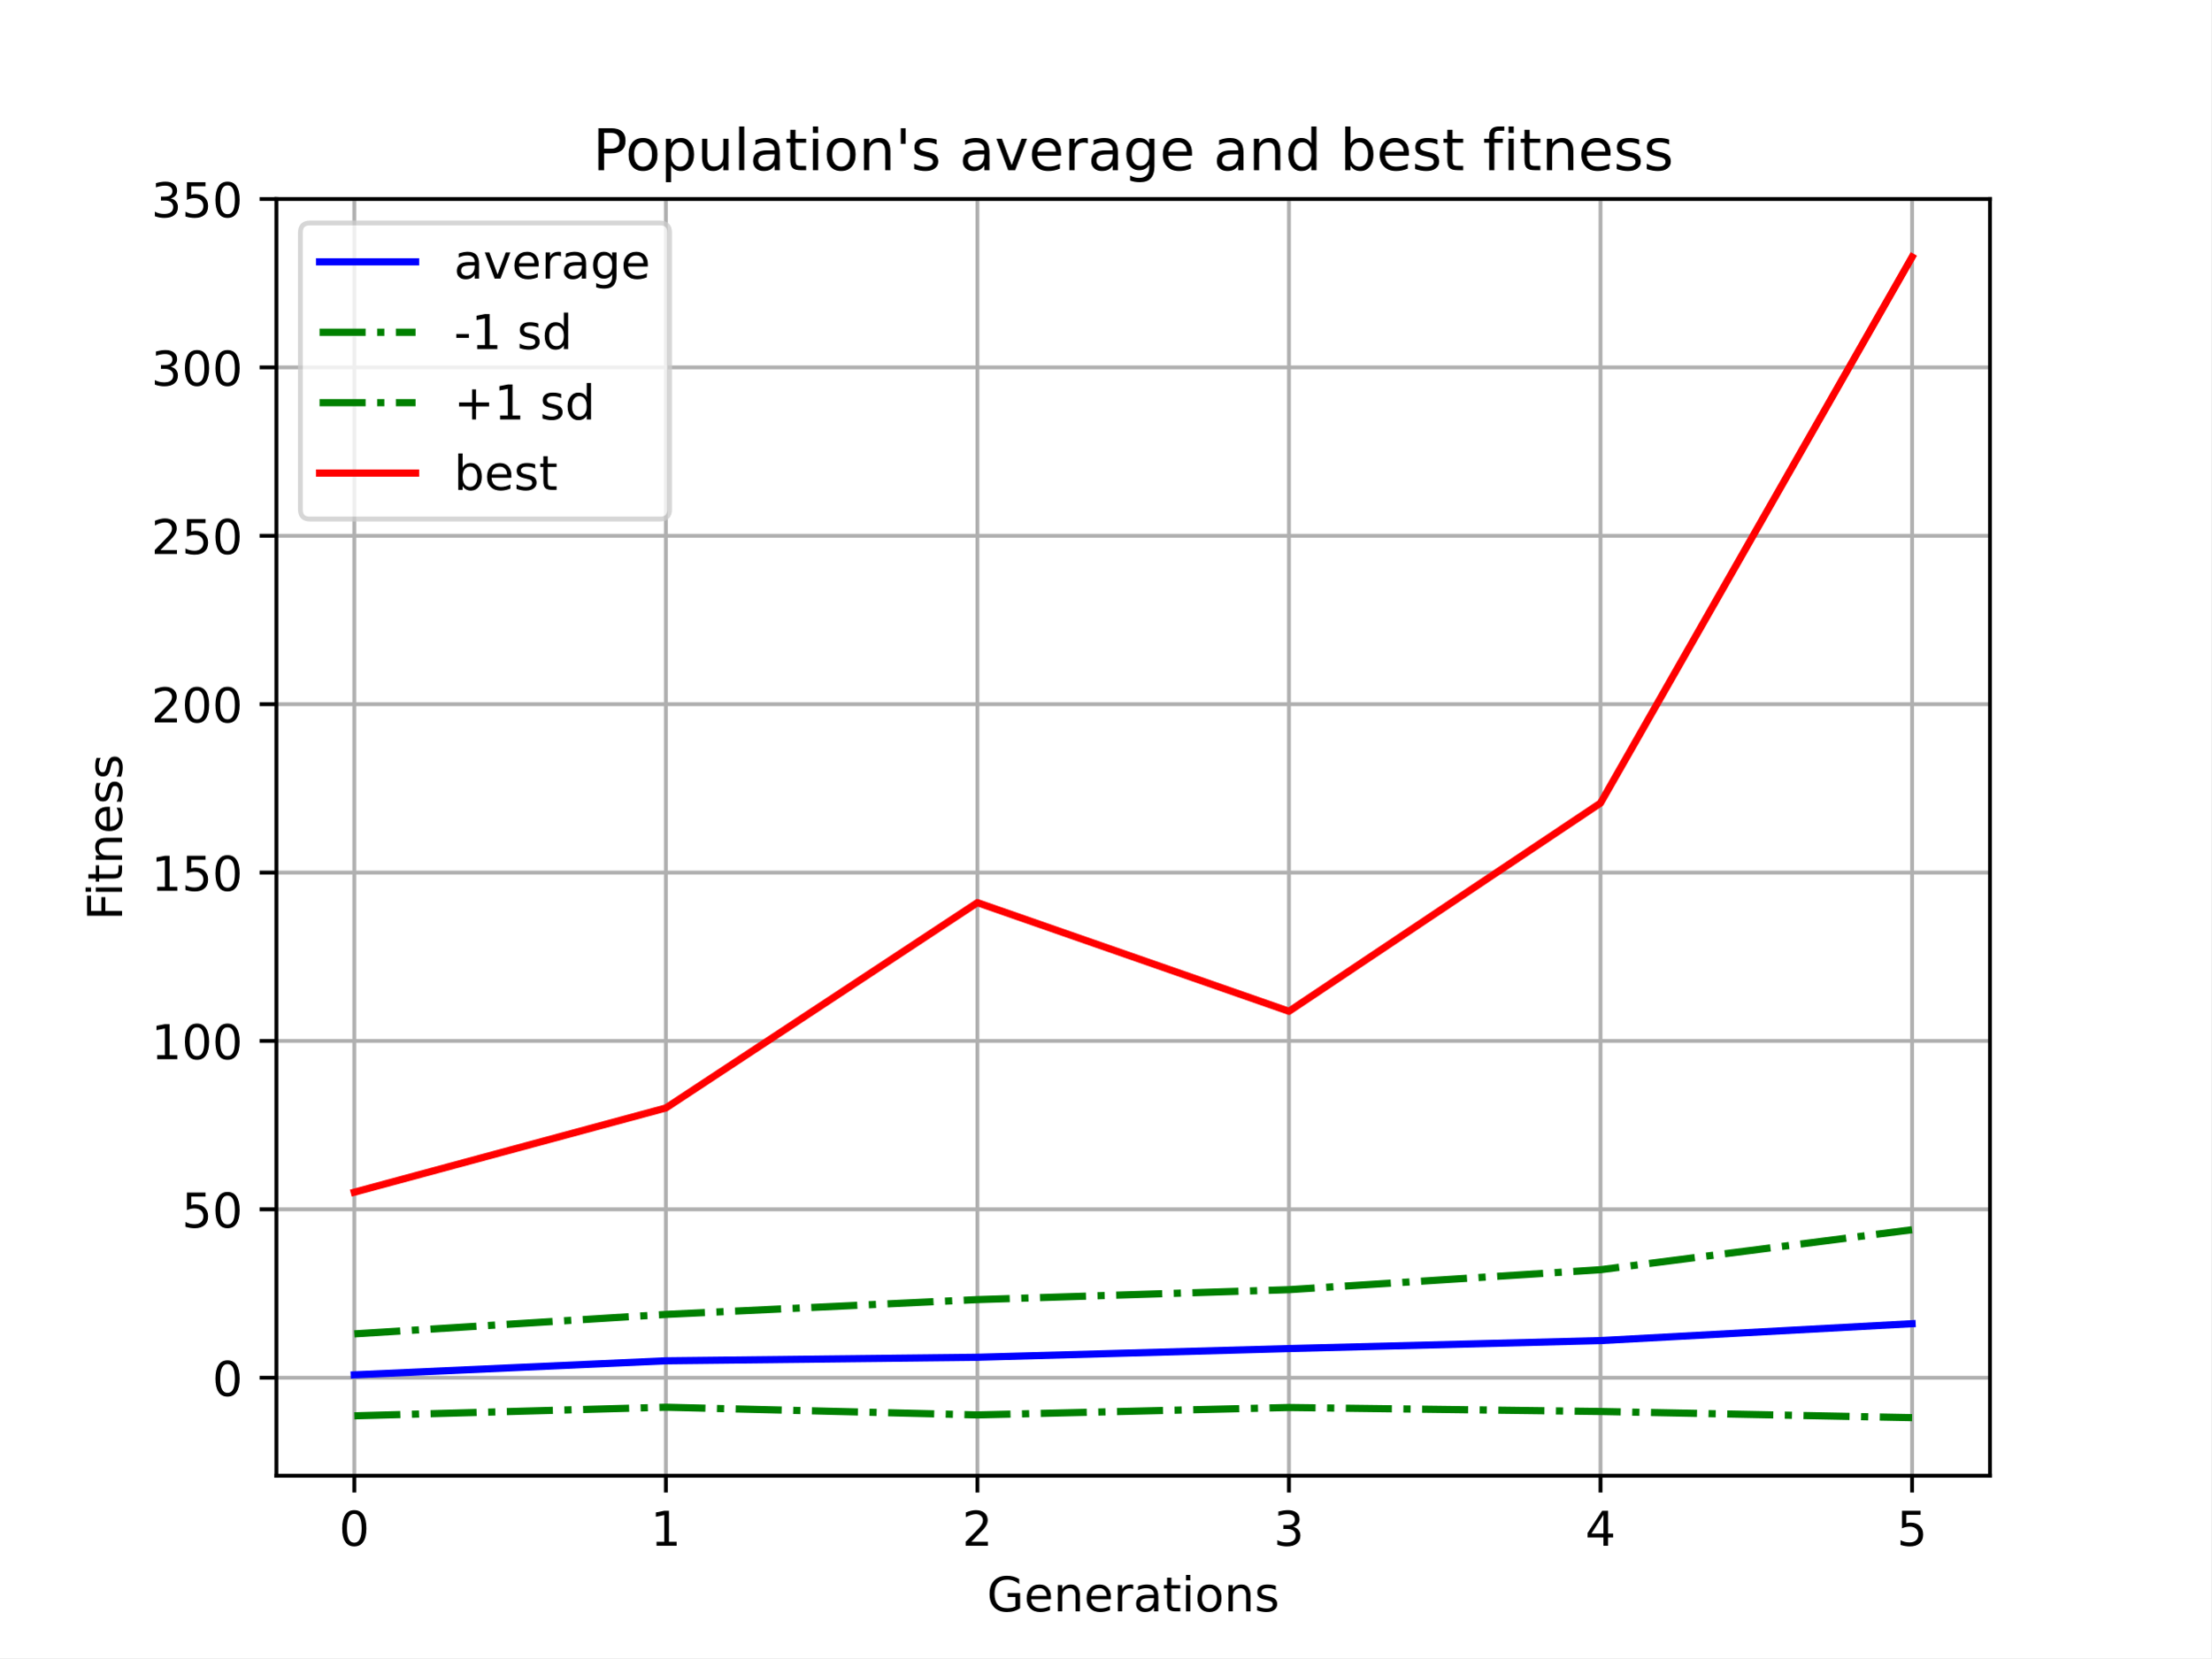
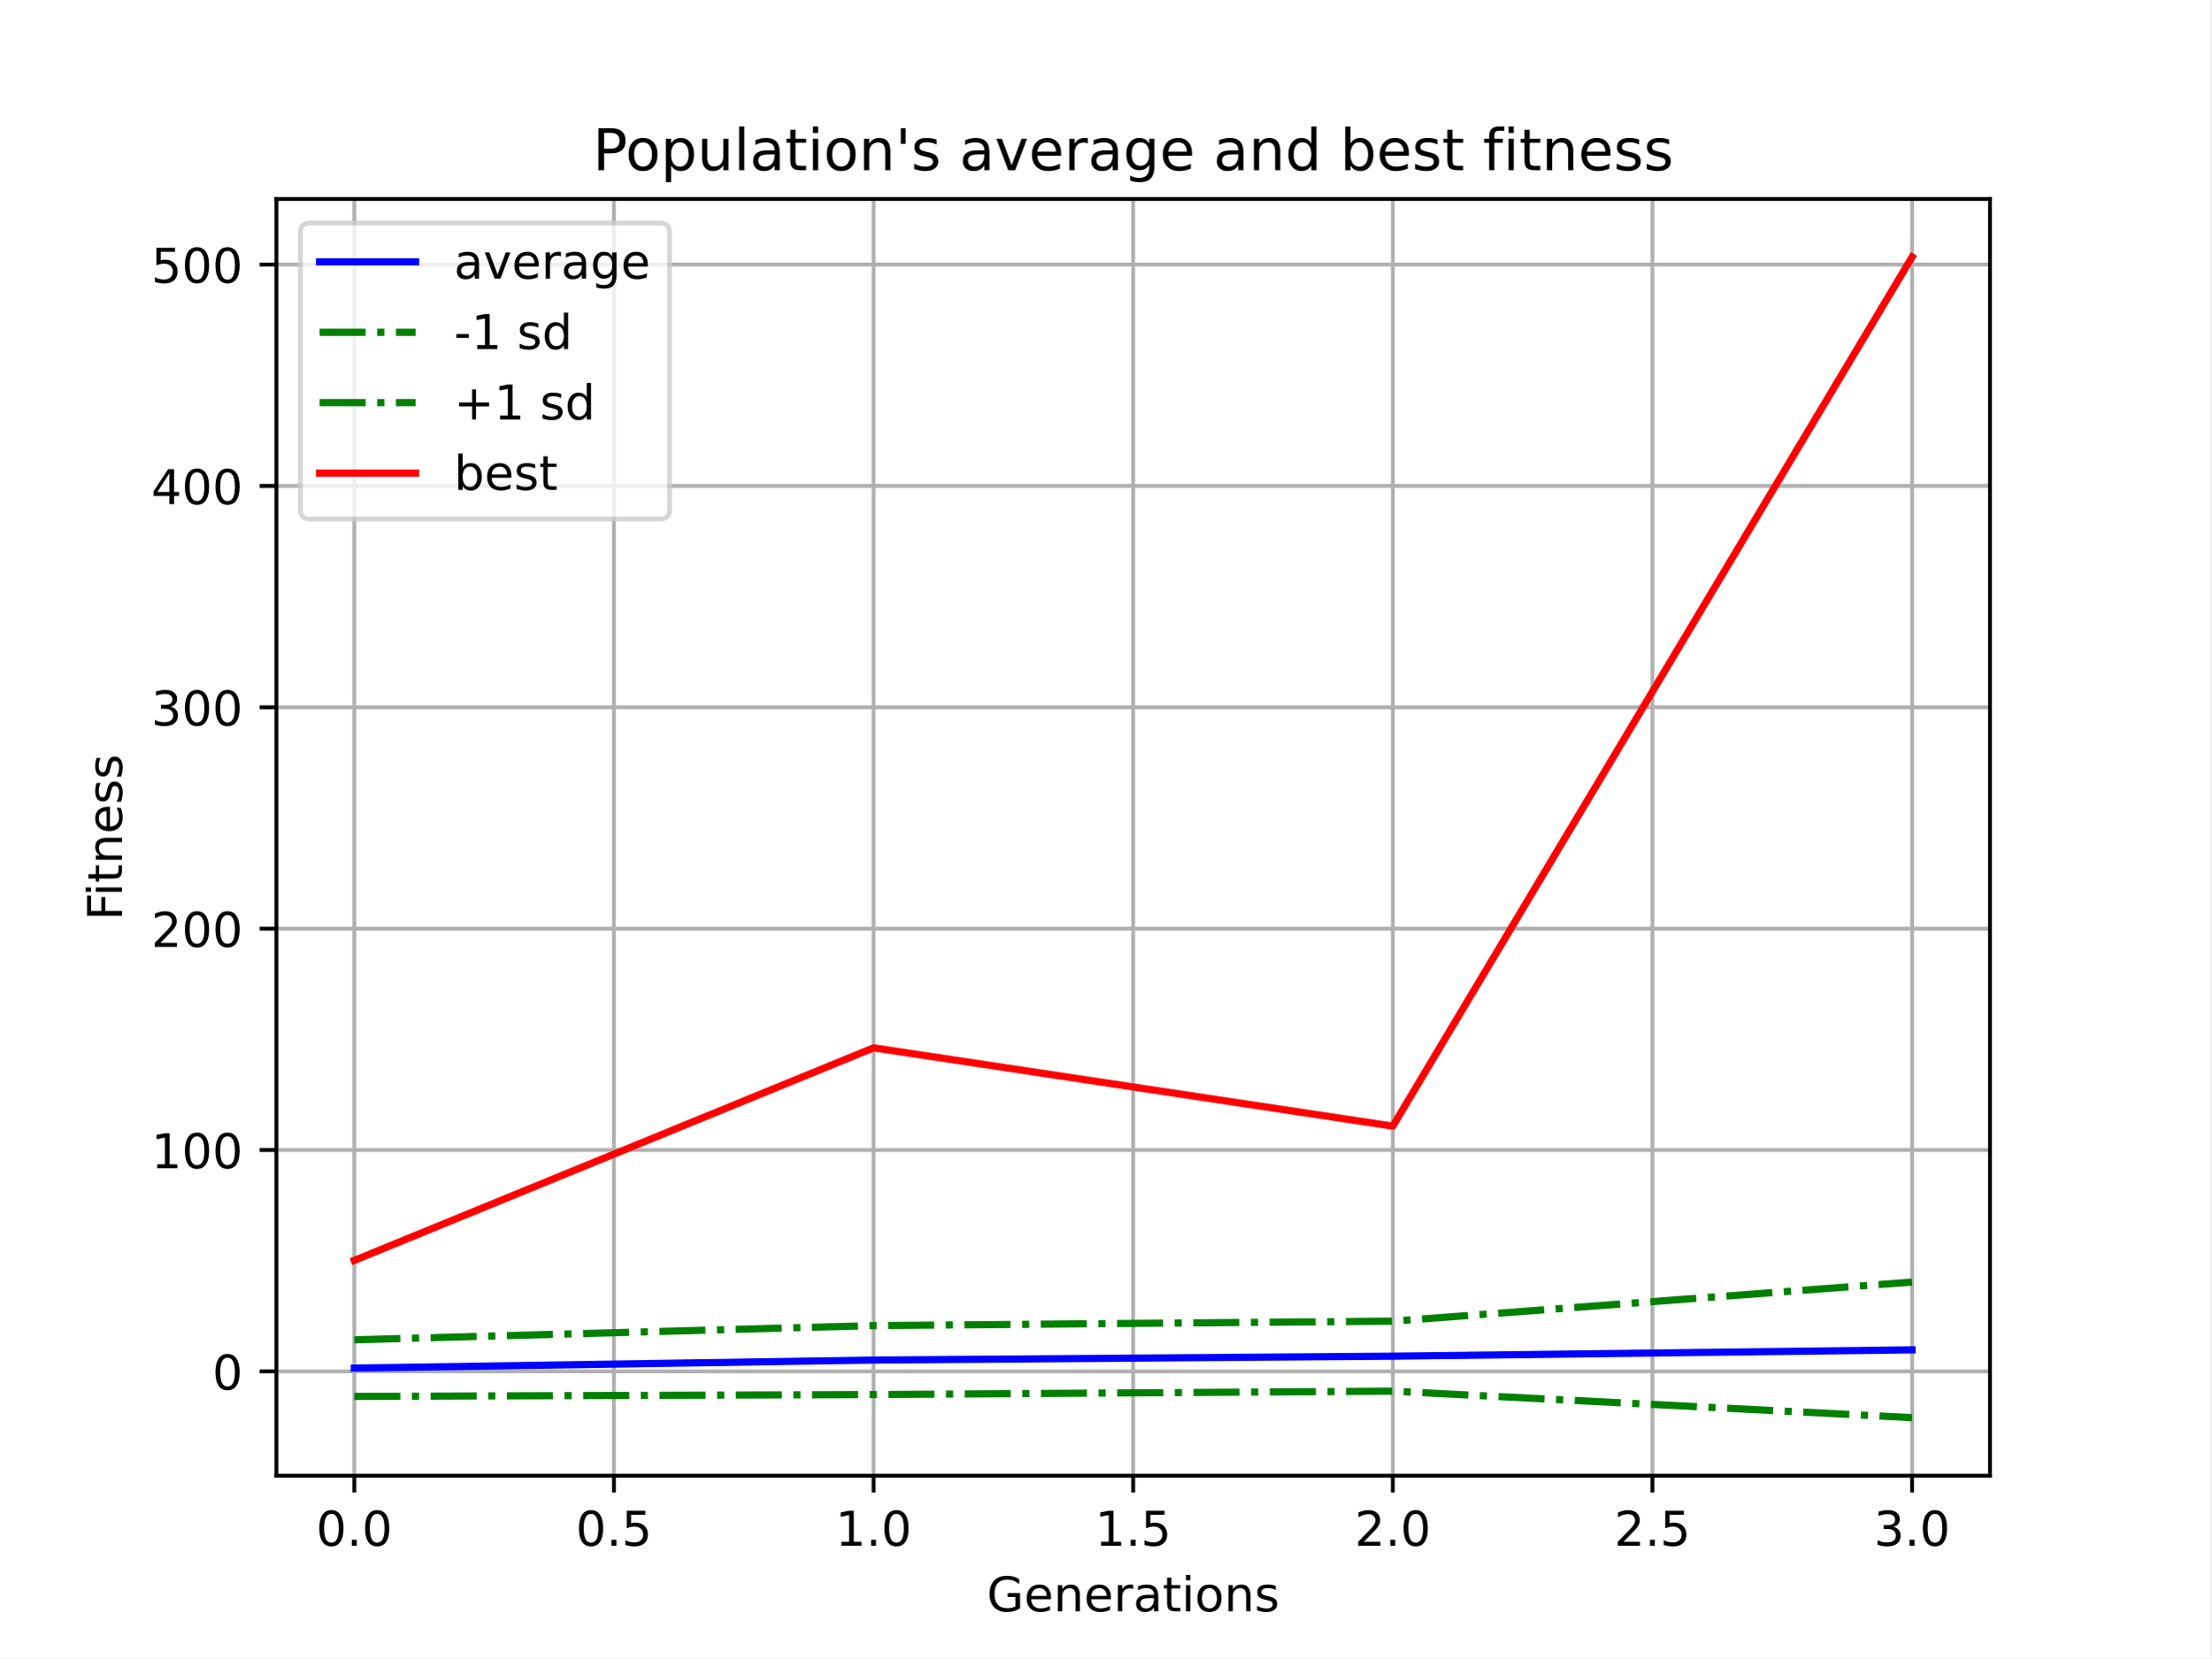
<svg xmlns="http://www.w3.org/2000/svg" xmlns:xlink="http://www.w3.org/1999/xlink" width="460.8pt" height="345.6pt" viewBox="0 0 460.8 345.6" version="1.1">
  <defs>
    <style type="text/css">*{stroke-linejoin: round; stroke-linecap: butt}</style>
  </defs>
  <g id="figure_1">
    <g id="patch_1">
      <path d="M 0 345.6  L 460.8 345.6  L 460.8 0  L 0 0  z " style="fill: #ffffff" />
    </g>
    <g id="axes_1">
      <g id="patch_2">
        <path d="M 57.6 307.584  L 414.72 307.584  L 414.72 41.472  L 57.6 41.472  z " style="fill: #ffffff" />
      </g>
      <g id="matplotlib.axis_1">
        <g id="xtick_1">
          <g id="line2d_1">
-             <path d="M 73.833 307.584  L 73.833 41.472  " clip-path="url(#p8a9475b2bc)" style="fill: none; stroke: #b0b0b0; stroke-width: 0.8; stroke-linecap: square" />
+             <path d="M 73.833 307.584  L 73.833 41.472  " clip-path="url(#p62d8328b3b)" style="fill: none; stroke: #b0b0b0; stroke-width: 0.8; stroke-linecap: square" />
          </g>
          <g id="line2d_2">
            <defs>
-               <path id="m1554176de3" d="M 0 0  L 0 3.5  " style="stroke: #000000; stroke-width: 0.8" />
-             </defs>
-             <g>
-               <use xlink:href="#m1554176de3" x="73.833" y="307.584" style="stroke: #000000; stroke-width: 0.8" />
+               <path id="m531aa8491d" d="M 0 0  L 0 3.5  " style="stroke: #000000; stroke-width: 0.8" />
+             </defs>
+             <g>
+               <use xlink:href="#m531aa8491d" x="73.833" y="307.584" style="stroke: #000000; stroke-width: 0.8" />
            </g>
          </g>
          <g id="text_1">
-             <g transform="translate(70.65148 322.1824) scale(0.1 -0.1)">
+             <g transform="translate(65.88116 322.1824) scale(0.1 -0.1)">
              <defs>
                <path id="DejaVuSans-30" d="M 2034 4250  Q 1547 4250 1301 3770  Q 1056 3291 1056 2328  Q 1056 1369 1301 889  Q 1547 409 2034 409  Q 2525 409 2770 889  Q 3016 1369 3016 2328  Q 3016 3291 2770 3770  Q 2525 4250 2034 4250  z M 2034 4750  Q 2819 4750 3233 4129  Q 3647 3509 3647 2328  Q 3647 1150 3233 529  Q 2819 -91 2034 -91  Q 1250 -91 836 529  Q 422 1150 422 2328  Q 422 3509 836 4129  Q 1250 4750 2034 4750  z " transform="scale(0.015625)" />
+                 <path id="DejaVuSans-2e" d="M 684 794  L 1344 794  L 1344 0  L 684 0  L 684 794  z " transform="scale(0.015625)" />
              </defs>
              <use xlink:href="#DejaVuSans-30" />
+               <use xlink:href="#DejaVuSans-2e" transform="translate(63.62305 0)" />
+               <use xlink:href="#DejaVuSans-30" transform="translate(95.41016 0)" />
            </g>
          </g>
        </g>
        <g id="xtick_2">
          <g id="line2d_3">
-             <path d="M 138.764 307.584  L 138.764 41.472  " clip-path="url(#p8a9475b2bc)" style="fill: none; stroke: #b0b0b0; stroke-width: 0.8; stroke-linecap: square" />
+             <path d="M 127.942 307.584  L 127.942 41.472  " clip-path="url(#p62d8328b3b)" style="fill: none; stroke: #b0b0b0; stroke-width: 0.8; stroke-linecap: square" />
          </g>
          <g id="line2d_4">
            <g>
-               <use xlink:href="#m1554176de3" x="138.764" y="307.584" style="stroke: #000000; stroke-width: 0.8" />
+               <use xlink:href="#m531aa8491d" x="127.942" y="307.584" style="stroke: #000000; stroke-width: 0.8" />
            </g>
          </g>
          <g id="text_2">
-             <g transform="translate(135.5824 322.1824) scale(0.1 -0.1)">
-               <defs>
-                 <path id="DejaVuSans-31" d="M 794 531  L 1825 531  L 1825 4091  L 703 3866  L 703 4441  L 1819 4666  L 2450 4666  L 2450 531  L 3481 531  L 3481 0  L 794 0  L 794 531  z " transform="scale(0.015625)" />
-               </defs>
-               <use xlink:href="#DejaVuSans-31" />
+             <g transform="translate(119.9903 322.1824) scale(0.1 -0.1)">
+               <defs>
+                 <path id="DejaVuSans-35" d="M 691 4666  L 3169 4666  L 3169 4134  L 1269 4134  L 1269 2991  Q 1406 3038 1543 3061  Q 1681 3084 1819 3084  Q 2600 3084 3056 2656  Q 3513 2228 3513 1497  Q 3513 744 3044 326  Q 2575 -91 1722 -91  Q 1428 -91 1123 -41  Q 819 9 494 109  L 494 744  Q 775 591 1075 516  Q 1375 441 1709 441  Q 2250 441 2565 725  Q 2881 1009 2881 1497  Q 2881 1984 2565 2268  Q 2250 2553 1709 2553  Q 1456 2553 1204 2497  Q 953 2441 691 2322  L 691 4666  z " transform="scale(0.015625)" />
+               </defs>
+               <use xlink:href="#DejaVuSans-30" />
+               <use xlink:href="#DejaVuSans-2e" transform="translate(63.62305 0)" />
+               <use xlink:href="#DejaVuSans-35" transform="translate(95.41016 0)" />
            </g>
          </g>
        </g>
        <g id="xtick_3">
          <g id="line2d_5">
-             <path d="M 203.695 307.584  L 203.695 41.472  " clip-path="url(#p8a9475b2bc)" style="fill: none; stroke: #b0b0b0; stroke-width: 0.8; stroke-linecap: square" />
+             <path d="M 182.051 307.584  L 182.051 41.472  " clip-path="url(#p62d8328b3b)" style="fill: none; stroke: #b0b0b0; stroke-width: 0.8; stroke-linecap: square" />
          </g>
          <g id="line2d_6">
            <g>
-               <use xlink:href="#m1554176de3" x="203.695" y="307.584" style="stroke: #000000; stroke-width: 0.8" />
+               <use xlink:href="#m531aa8491d" x="182.051" y="307.584" style="stroke: #000000; stroke-width: 0.8" />
            </g>
          </g>
          <g id="text_3">
-             <g transform="translate(200.5133 322.1824) scale(0.1 -0.1)">
-               <defs>
-                 <path id="DejaVuSans-32" d="M 1228 531  L 3431 531  L 3431 0  L 469 0  L 469 531  Q 828 903 1448 1529  Q 2069 2156 2228 2338  Q 2531 2678 2651 2914  Q 2772 3150 2772 3378  Q 2772 3750 2511 3984  Q 2250 4219 1831 4219  Q 1534 4219 1204 4116  Q 875 4013 500 3803  L 500 4441  Q 881 4594 1212 4672  Q 1544 4750 1819 4750  Q 2544 4750 2975 4387  Q 3406 4025 3406 3419  Q 3406 3131 3298 2873  Q 3191 2616 2906 2266  Q 2828 2175 2409 1742  Q 1991 1309 1228 531  z " transform="scale(0.015625)" />
-               </defs>
-               <use xlink:href="#DejaVuSans-32" />
+             <g transform="translate(174.0993 322.1824) scale(0.1 -0.1)">
+               <defs>
+                 <path id="DejaVuSans-31" d="M 794 531  L 1825 531  L 1825 4091  L 703 3866  L 703 4441  L 1819 4666  L 2450 4666  L 2450 531  L 3481 531  L 3481 0  L 794 0  L 794 531  z " transform="scale(0.015625)" />
+               </defs>
+               <use xlink:href="#DejaVuSans-31" />
+               <use xlink:href="#DejaVuSans-2e" transform="translate(63.62305 0)" />
+               <use xlink:href="#DejaVuSans-30" transform="translate(95.41016 0)" />
            </g>
          </g>
        </g>
        <g id="xtick_4">
          <g id="line2d_7">
-             <path d="M 268.625 307.584  L 268.625 41.472  " clip-path="url(#p8a9475b2bc)" style="fill: none; stroke: #b0b0b0; stroke-width: 0.8; stroke-linecap: square" />
+             <path d="M 236.16 307.584  L 236.16 41.472  " clip-path="url(#p62d8328b3b)" style="fill: none; stroke: #b0b0b0; stroke-width: 0.8; stroke-linecap: square" />
          </g>
          <g id="line2d_8">
            <g>
-               <use xlink:href="#m1554176de3" x="268.625" y="307.584" style="stroke: #000000; stroke-width: 0.8" />
+               <use xlink:href="#m531aa8491d" x="236.16" y="307.584" style="stroke: #000000; stroke-width: 0.8" />
            </g>
          </g>
          <g id="text_4">
-             <g transform="translate(265.4442 322.1824) scale(0.1 -0.1)">
-               <defs>
-                 <path id="DejaVuSans-33" d="M 2597 2516  Q 3050 2419 3304 2112  Q 3559 1806 3559 1356  Q 3559 666 3084 287  Q 2609 -91 1734 -91  Q 1441 -91 1130 -33  Q 819 25 488 141  L 488 750  Q 750 597 1062 519  Q 1375 441 1716 441  Q 2309 441 2620 675  Q 2931 909 2931 1356  Q 2931 1769 2642 2001  Q 2353 2234 1838 2234  L 1294 2234  L 1294 2753  L 1863 2753  Q 2328 2753 2575 2939  Q 2822 3125 2822 3475  Q 2822 3834 2567 4026  Q 2313 4219 1838 4219  Q 1578 4219 1281 4162  Q 984 4106 628 3988  L 628 4550  Q 988 4650 1302 4700  Q 1616 4750 1894 4750  Q 2613 4750 3031 4423  Q 3450 4097 3450 3541  Q 3450 3153 3228 2886  Q 3006 2619 2597 2516  z " transform="scale(0.015625)" />
-               </defs>
-               <use xlink:href="#DejaVuSans-33" />
+             <g transform="translate(228.2084 322.1824) scale(0.1 -0.1)">
+               <use xlink:href="#DejaVuSans-31" />
+               <use xlink:href="#DejaVuSans-2e" transform="translate(63.62305 0)" />
+               <use xlink:href="#DejaVuSans-35" transform="translate(95.41016 0)" />
            </g>
          </g>
        </g>
        <g id="xtick_5">
          <g id="line2d_9">
-             <path d="M 333.556 307.584  L 333.556 41.472  " clip-path="url(#p8a9475b2bc)" style="fill: none; stroke: #b0b0b0; stroke-width: 0.8; stroke-linecap: square" />
+             <path d="M 290.269 307.584  L 290.269 41.472  " clip-path="url(#p62d8328b3b)" style="fill: none; stroke: #b0b0b0; stroke-width: 0.8; stroke-linecap: square" />
          </g>
          <g id="line2d_10">
            <g>
-               <use xlink:href="#m1554176de3" x="333.556" y="307.584" style="stroke: #000000; stroke-width: 0.8" />
+               <use xlink:href="#m531aa8491d" x="290.269" y="307.584" style="stroke: #000000; stroke-width: 0.8" />
            </g>
          </g>
          <g id="text_5">
-             <g transform="translate(330.3751 322.1824) scale(0.1 -0.1)">
-               <defs>
-                 <path id="DejaVuSans-34" d="M 2419 4116  L 825 1625  L 2419 1625  L 2419 4116  z M 2253 4666  L 3047 4666  L 3047 1625  L 3713 1625  L 3713 1100  L 3047 1100  L 3047 0  L 2419 0  L 2419 1100  L 313 1100  L 313 1709  L 2253 4666  z " transform="scale(0.015625)" />
-               </defs>
-               <use xlink:href="#DejaVuSans-34" />
+             <g transform="translate(282.3175 322.1824) scale(0.1 -0.1)">
+               <defs>
+                 <path id="DejaVuSans-32" d="M 1228 531  L 3431 531  L 3431 0  L 469 0  L 469 531  Q 828 903 1448 1529  Q 2069 2156 2228 2338  Q 2531 2678 2651 2914  Q 2772 3150 2772 3378  Q 2772 3750 2511 3984  Q 2250 4219 1831 4219  Q 1534 4219 1204 4116  Q 875 4013 500 3803  L 500 4441  Q 881 4594 1212 4672  Q 1544 4750 1819 4750  Q 2544 4750 2975 4387  Q 3406 4025 3406 3419  Q 3406 3131 3298 2873  Q 3191 2616 2906 2266  Q 2828 2175 2409 1742  Q 1991 1309 1228 531  z " transform="scale(0.015625)" />
+               </defs>
+               <use xlink:href="#DejaVuSans-32" />
+               <use xlink:href="#DejaVuSans-2e" transform="translate(63.62305 0)" />
+               <use xlink:href="#DejaVuSans-30" transform="translate(95.41016 0)" />
            </g>
          </g>
        </g>
        <g id="xtick_6">
          <g id="line2d_11">
-             <path d="M 398.487 307.584  L 398.487 41.472  " clip-path="url(#p8a9475b2bc)" style="fill: none; stroke: #b0b0b0; stroke-width: 0.8; stroke-linecap: square" />
+             <path d="M 344.378 307.584  L 344.378 41.472  " clip-path="url(#p62d8328b3b)" style="fill: none; stroke: #b0b0b0; stroke-width: 0.8; stroke-linecap: square" />
          </g>
          <g id="line2d_12">
            <g>
-               <use xlink:href="#m1554176de3" x="398.487" y="307.584" style="stroke: #000000; stroke-width: 0.8" />
+               <use xlink:href="#m531aa8491d" x="344.378" y="307.584" style="stroke: #000000; stroke-width: 0.8" />
            </g>
          </g>
          <g id="text_6">
-             <g transform="translate(395.306 322.1824) scale(0.1 -0.1)">
-               <defs>
-                 <path id="DejaVuSans-35" d="M 691 4666  L 3169 4666  L 3169 4134  L 1269 4134  L 1269 2991  Q 1406 3038 1543 3061  Q 1681 3084 1819 3084  Q 2600 3084 3056 2656  Q 3513 2228 3513 1497  Q 3513 744 3044 326  Q 2575 -91 1722 -91  Q 1428 -91 1123 -41  Q 819 9 494 109  L 494 744  Q 775 591 1075 516  Q 1375 441 1709 441  Q 2250 441 2565 725  Q 2881 1009 2881 1497  Q 2881 1984 2565 2268  Q 2250 2553 1709 2553  Q 1456 2553 1204 2497  Q 953 2441 691 2322  L 691 4666  z " transform="scale(0.015625)" />
-               </defs>
-               <use xlink:href="#DejaVuSans-35" />
-             </g>
-           </g>
-         </g>
-         <g id="text_7">
+             <g transform="translate(336.4266 322.1824) scale(0.1 -0.1)">
+               <use xlink:href="#DejaVuSans-32" />
+               <use xlink:href="#DejaVuSans-2e" transform="translate(63.62305 0)" />
+               <use xlink:href="#DejaVuSans-35" transform="translate(95.41016 0)" />
+             </g>
+           </g>
+         </g>
+         <g id="xtick_7">
+           <g id="line2d_13">
+             <path d="M 398.487 307.584  L 398.487 41.472  " clip-path="url(#p62d8328b3b)" style="fill: none; stroke: #b0b0b0; stroke-width: 0.8; stroke-linecap: square" />
+           </g>
+           <g id="line2d_14">
+             <g>
+               <use xlink:href="#m531aa8491d" x="398.487" y="307.584" style="stroke: #000000; stroke-width: 0.8" />
+             </g>
+           </g>
+           <g id="text_7">
+             <g transform="translate(390.5357 322.1824) scale(0.1 -0.1)">
+               <defs>
+                 <path id="DejaVuSans-33" d="M 2597 2516  Q 3050 2419 3304 2112  Q 3559 1806 3559 1356  Q 3559 666 3084 287  Q 2609 -91 1734 -91  Q 1441 -91 1130 -33  Q 819 25 488 141  L 488 750  Q 750 597 1062 519  Q 1375 441 1716 441  Q 2309 441 2620 675  Q 2931 909 2931 1356  Q 2931 1769 2642 2001  Q 2353 2234 1838 2234  L 1294 2234  L 1294 2753  L 1863 2753  Q 2328 2753 2575 2939  Q 2822 3125 2822 3475  Q 2822 3834 2567 4026  Q 2313 4219 1838 4219  Q 1578 4219 1281 4162  Q 984 4106 628 3988  L 628 4550  Q 988 4650 1302 4700  Q 1616 4750 1894 4750  Q 2613 4750 3031 4423  Q 3450 4097 3450 3541  Q 3450 3153 3228 2886  Q 3006 2619 2597 2516  z " transform="scale(0.015625)" />
+               </defs>
+               <use xlink:href="#DejaVuSans-33" />
+               <use xlink:href="#DejaVuSans-2e" transform="translate(63.62305 0)" />
+               <use xlink:href="#DejaVuSans-30" transform="translate(95.41016 0)" />
+             </g>
+           </g>
+         </g>
+         <g id="text_8">
          <g transform="translate(205.6623 335.8606) scale(0.1 -0.1)">
            <defs>
              <path id="DejaVuSans-47" d="M 3809 666  L 3809 1919  L 2778 1919  L 2778 2438  L 4434 2438  L 4434 434  Q 4069 175 3628 42  Q 3188 -91 2688 -91  Q 1594 -91 976 548  Q 359 1188 359 2328  Q 359 3472 976 4111  Q 1594 4750 2688 4750  Q 3144 4750 3555 4637  Q 3966 4525 4313 4306  L 4313 3634  Q 3963 3931 3569 4081  Q 3175 4231 2741 4231  Q 1884 4231 1454 3753  Q 1025 3275 1025 2328  Q 1025 1384 1454 906  Q 1884 428 2741 428  Q 3075 428 3337 486  Q 3600 544 3809 666  z " transform="scale(0.015625)" />
              <path id="DejaVuSans-65" d="M 3597 1894  L 3597 1613  L 953 1613  Q 991 1019 1311 708  Q 1631 397 2203 397  Q 2534 397 2845 478  Q 3156 559 3463 722  L 3463 178  Q 3153 47 2828 -22  Q 2503 -91 2169 -91  Q 1331 -91 842 396  Q 353 884 353 1716  Q 353 2575 817 3079  Q 1281 3584 2069 3584  Q 2775 3584 3186 3129  Q 3597 2675 3597 1894  z M 3022 2063  Q 3016 2534 2758 2815  Q 2500 3097 2075 3097  Q 1594 3097 1305 2825  Q 1016 2553 972 2059  L 3022 2063  z " transform="scale(0.015625)" />
              <path id="DejaVuSans-6e" d="M 3513 2113  L 3513 0  L 2938 0  L 2938 2094  Q 2938 2591 2744 2837  Q 2550 3084 2163 3084  Q 1697 3084 1428 2787  Q 1159 2491 1159 1978  L 1159 0  L 581 0  L 581 3500  L 1159 3500  L 1159 2956  Q 1366 3272 1645 3428  Q 1925 3584 2291 3584  Q 2894 3584 3203 3211  Q 3513 2838 3513 2113  z " transform="scale(0.015625)" />
              <path id="DejaVuSans-72" d="M 2631 2963  Q 2534 3019 2420 3045  Q 2306 3072 2169 3072  Q 1681 3072 1420 2755  Q 1159 2438 1159 1844  L 1159 0  L 581 0  L 581 3500  L 1159 3500  L 1159 2956  Q 1341 3275 1631 3429  Q 1922 3584 2338 3584  Q 2397 3584 2469 3576  Q 2541 3569 2628 3553  L 2631 2963  z " transform="scale(0.015625)" />
              <path id="DejaVuSans-61" d="M 2194 1759  Q 1497 1759 1228 1600  Q 959 1441 959 1056  Q 959 750 1161 570  Q 1363 391 1709 391  Q 2188 391 2477 730  Q 2766 1069 2766 1631  L 2766 1759  L 2194 1759  z M 3341 1997  L 3341 0  L 2766 0  L 2766 531  Q 2569 213 2275 61  Q 1981 -91 1556 -91  Q 1019 -91 701 211  Q 384 513 384 1019  Q 384 1609 779 1909  Q 1175 2209 1959 2209  L 2766 2209  L 2766 2266  Q 2766 2663 2505 2880  Q 2244 3097 1772 3097  Q 1472 3097 1187 3025  Q 903 2953 641 2809  L 641 3341  Q 956 3463 1253 3523  Q 1550 3584 1831 3584  Q 2591 3584 2966 3190  Q 3341 2797 3341 1997  z " transform="scale(0.015625)" />
              <path id="DejaVuSans-74" d="M 1172 4494  L 1172 3500  L 2356 3500  L 2356 3053  L 1172 3053  L 1172 1153  Q 1172 725 1289 603  Q 1406 481 1766 481  L 2356 481  L 2356 0  L 1766 0  Q 1100 0 847 248  Q 594 497 594 1153  L 594 3053  L 172 3053  L 172 3500  L 594 3500  L 594 4494  L 1172 4494  z " transform="scale(0.015625)" />
              <path id="DejaVuSans-69" d="M 603 3500  L 1178 3500  L 1178 0  L 603 0  L 603 3500  z M 603 4863  L 1178 4863  L 1178 4134  L 603 4134  L 603 4863  z " transform="scale(0.015625)" />
              <path id="DejaVuSans-6f" d="M 1959 3097  Q 1497 3097 1228 2736  Q 959 2375 959 1747  Q 959 1119 1226 758  Q 1494 397 1959 397  Q 2419 397 2687 759  Q 2956 1122 2956 1747  Q 2956 2369 2687 2733  Q 2419 3097 1959 3097  z M 1959 3584  Q 2709 3584 3137 3096  Q 3566 2609 3566 1747  Q 3566 888 3137 398  Q 2709 -91 1959 -91  Q 1206 -91 779 398  Q 353 888 353 1747  Q 353 2609 779 3096  Q 1206 3584 1959 3584  z " transform="scale(0.015625)" />
              <path id="DejaVuSans-73" d="M 2834 3397  L 2834 2853  Q 2591 2978 2328 3040  Q 2066 3103 1784 3103  Q 1356 3103 1142 2972  Q 928 2841 928 2578  Q 928 2378 1081 2264  Q 1234 2150 1697 2047  L 1894 2003  Q 2506 1872 2764 1633  Q 3022 1394 3022 966  Q 3022 478 2636 193  Q 2250 -91 1575 -91  Q 1294 -91 989 -36  Q 684 19 347 128  L 347 722  Q 666 556 975 473  Q 1284 391 1588 391  Q 1994 391 2212 530  Q 2431 669 2431 922  Q 2431 1156 2273 1281  Q 2116 1406 1581 1522  L 1381 1569  Q 847 1681 609 1914  Q 372 2147 372 2553  Q 372 3047 722 3315  Q 1072 3584 1716 3584  Q 2034 3584 2315 3537  Q 2597 3491 2834 3397  z " transform="scale(0.015625)" />
            </defs>
            <use xlink:href="#DejaVuSans-47" />
            <use xlink:href="#DejaVuSans-65" transform="translate(77.49023 0)" />
            <use xlink:href="#DejaVuSans-6e" transform="translate(139.0137 0)" />
            <use xlink:href="#DejaVuSans-65" transform="translate(202.3926 0)" />
            <use xlink:href="#DejaVuSans-72" transform="translate(263.916 0)" />
            <use xlink:href="#DejaVuSans-61" transform="translate(305.0293 0)" />
            <use xlink:href="#DejaVuSans-74" transform="translate(366.3086 0)" />
            <use xlink:href="#DejaVuSans-69" transform="translate(405.5176 0)" />
            <use xlink:href="#DejaVuSans-6f" transform="translate(433.3008 0)" />
            <use xlink:href="#DejaVuSans-6e" transform="translate(494.4824 0)" />
            <use xlink:href="#DejaVuSans-73" transform="translate(557.8613 0)" />
          </g>
        </g>
      </g>
      <g id="matplotlib.axis_2">
        <g id="ytick_1">
-           <g id="line2d_13">
-             <path d="M 57.6 287.161  L 414.72 287.161  " clip-path="url(#p8a9475b2bc)" style="fill: none; stroke: #b0b0b0; stroke-width: 0.8; stroke-linecap: square" />
-           </g>
-           <g id="line2d_14">
-             <defs>
-               <path id="m66830ff49d" d="M 0 0  L -3.5 0  " style="stroke: #000000; stroke-width: 0.8" />
-             </defs>
-             <g>
-               <use xlink:href="#m66830ff49d" x="57.6" y="287.161" style="stroke: #000000; stroke-width: 0.8" />
-             </g>
-           </g>
-           <g id="text_8">
-             <g transform="translate(44.2375 290.9605) scale(0.1 -0.1)">
+           <g id="line2d_15">
+             <path d="M 57.6 285.842  L 414.72 285.842  " clip-path="url(#p62d8328b3b)" style="fill: none; stroke: #b0b0b0; stroke-width: 0.8; stroke-linecap: square" />
+           </g>
+           <g id="line2d_16">
+             <defs>
+               <path id="m23a10b63ae" d="M 0 0  L -3.5 0  " style="stroke: #000000; stroke-width: 0.8" />
+             </defs>
+             <g>
+               <use xlink:href="#m23a10b63ae" x="57.6" y="285.842" style="stroke: #000000; stroke-width: 0.8" />
+             </g>
+           </g>
+           <g id="text_9">
+             <g transform="translate(44.2375 289.6416) scale(0.1 -0.1)">
              <use xlink:href="#DejaVuSans-30" />
            </g>
          </g>
        </g>
        <g id="ytick_2">
-           <g id="line2d_15">
-             <path d="M 57.6 252.064  L 414.72 252.064  " clip-path="url(#p8a9475b2bc)" style="fill: none; stroke: #b0b0b0; stroke-width: 0.8; stroke-linecap: square" />
-           </g>
-           <g id="line2d_16">
-             <g>
-               <use xlink:href="#m66830ff49d" x="57.6" y="252.064" style="stroke: #000000; stroke-width: 0.8" />
-             </g>
-           </g>
-           <g id="text_9">
-             <g transform="translate(37.875 255.863) scale(0.1 -0.1)">
-               <use xlink:href="#DejaVuSans-35" />
-               <use xlink:href="#DejaVuSans-30" transform="translate(63.62305 0)" />
-             </g>
-           </g>
-         </g>
-         <g id="ytick_3">
          <g id="line2d_17">
-             <path d="M 57.6 216.966  L 414.72 216.966  " clip-path="url(#p8a9475b2bc)" style="fill: none; stroke: #b0b0b0; stroke-width: 0.8; stroke-linecap: square" />
+             <path d="M 57.6 239.701  L 414.72 239.701  " clip-path="url(#p62d8328b3b)" style="fill: none; stroke: #b0b0b0; stroke-width: 0.8; stroke-linecap: square" />
          </g>
          <g id="line2d_18">
            <g>
-               <use xlink:href="#m66830ff49d" x="57.6" y="216.966" style="stroke: #000000; stroke-width: 0.8" />
+               <use xlink:href="#m23a10b63ae" x="57.6" y="239.701" style="stroke: #000000; stroke-width: 0.8" />
            </g>
          </g>
          <g id="text_10">
-             <g transform="translate(31.5125 220.7654) scale(0.1 -0.1)">
+             <g transform="translate(31.5125 243.5004) scale(0.1 -0.1)">
              <use xlink:href="#DejaVuSans-31" />
              <use xlink:href="#DejaVuSans-30" transform="translate(63.62305 0)" />
              <use xlink:href="#DejaVuSans-30" transform="translate(127.2461 0)" />
            </g>
          </g>
        </g>
-         <g id="ytick_4">
+         <g id="ytick_3">
          <g id="line2d_19">
-             <path d="M 57.6 181.869  L 414.72 181.869  " clip-path="url(#p8a9475b2bc)" style="fill: none; stroke: #b0b0b0; stroke-width: 0.8; stroke-linecap: square" />
+             <path d="M 57.6 193.56  L 414.72 193.56  " clip-path="url(#p62d8328b3b)" style="fill: none; stroke: #b0b0b0; stroke-width: 0.8; stroke-linecap: square" />
          </g>
          <g id="line2d_20">
            <g>
-               <use xlink:href="#m66830ff49d" x="57.6" y="181.869" style="stroke: #000000; stroke-width: 0.8" />
+               <use xlink:href="#m23a10b63ae" x="57.6" y="193.56" style="stroke: #000000; stroke-width: 0.8" />
            </g>
          </g>
          <g id="text_11">
-             <g transform="translate(31.5125 185.6679) scale(0.1 -0.1)">
-               <use xlink:href="#DejaVuSans-31" />
-               <use xlink:href="#DejaVuSans-35" transform="translate(63.62305 0)" />
-               <use xlink:href="#DejaVuSans-30" transform="translate(127.2461 0)" />
-             </g>
-           </g>
-         </g>
-         <g id="ytick_5">
-           <g id="line2d_21">
-             <path d="M 57.6 146.771  L 414.72 146.771  " clip-path="url(#p8a9475b2bc)" style="fill: none; stroke: #b0b0b0; stroke-width: 0.8; stroke-linecap: square" />
-           </g>
-           <g id="line2d_22">
-             <g>
-               <use xlink:href="#m66830ff49d" x="57.6" y="146.771" style="stroke: #000000; stroke-width: 0.8" />
-             </g>
-           </g>
-           <g id="text_12">
-             <g transform="translate(31.5125 150.5704) scale(0.1 -0.1)">
+             <g transform="translate(31.5125 197.3591) scale(0.1 -0.1)">
              <use xlink:href="#DejaVuSans-32" />
              <use xlink:href="#DejaVuSans-30" transform="translate(63.62305 0)" />
              <use xlink:href="#DejaVuSans-30" transform="translate(127.2461 0)" />
            </g>
          </g>
        </g>
-         <g id="ytick_6">
-           <g id="line2d_23">
-             <path d="M 57.6 111.674  L 414.72 111.674  " clip-path="url(#p8a9475b2bc)" style="fill: none; stroke: #b0b0b0; stroke-width: 0.8; stroke-linecap: square" />
-           </g>
-           <g id="line2d_24">
-             <g>
-               <use xlink:href="#m66830ff49d" x="57.6" y="111.674" style="stroke: #000000; stroke-width: 0.8" />
-             </g>
-           </g>
-           <g id="text_13">
-             <g transform="translate(31.5125 115.4729) scale(0.1 -0.1)">
-               <use xlink:href="#DejaVuSans-32" />
-               <use xlink:href="#DejaVuSans-35" transform="translate(63.62305 0)" />
-               <use xlink:href="#DejaVuSans-30" transform="translate(127.2461 0)" />
-             </g>
-           </g>
-         </g>
-         <g id="ytick_7">
-           <g id="line2d_25">
-             <path d="M 57.6 76.576  L 414.72 76.576  " clip-path="url(#p8a9475b2bc)" style="fill: none; stroke: #b0b0b0; stroke-width: 0.8; stroke-linecap: square" />
-           </g>
-           <g id="line2d_26">
-             <g>
-               <use xlink:href="#m66830ff49d" x="57.6" y="76.576" style="stroke: #000000; stroke-width: 0.8" />
-             </g>
-           </g>
-           <g id="text_14">
-             <g transform="translate(31.5125 80.37543) scale(0.1 -0.1)">
+         <g id="ytick_4">
+           <g id="line2d_21">
+             <path d="M 57.6 147.419  L 414.72 147.419  " clip-path="url(#p62d8328b3b)" style="fill: none; stroke: #b0b0b0; stroke-width: 0.8; stroke-linecap: square" />
+           </g>
+           <g id="line2d_22">
+             <g>
+               <use xlink:href="#m23a10b63ae" x="57.6" y="147.419" style="stroke: #000000; stroke-width: 0.8" />
+             </g>
+           </g>
+           <g id="text_12">
+             <g transform="translate(31.5125 151.2178) scale(0.1 -0.1)">
              <use xlink:href="#DejaVuSans-33" />
              <use xlink:href="#DejaVuSans-30" transform="translate(63.62305 0)" />
              <use xlink:href="#DejaVuSans-30" transform="translate(127.2461 0)" />
            </g>
          </g>
        </g>
-         <g id="ytick_8">
-           <g id="line2d_27">
-             <path d="M 57.6 41.479  L 414.72 41.479  " clip-path="url(#p8a9475b2bc)" style="fill: none; stroke: #b0b0b0; stroke-width: 0.8; stroke-linecap: square" />
-           </g>
-           <g id="line2d_28">
-             <g>
-               <use xlink:href="#m66830ff49d" x="57.6" y="41.479" style="stroke: #000000; stroke-width: 0.8" />
-             </g>
-           </g>
-           <g id="text_15">
-             <g transform="translate(31.5125 45.27793) scale(0.1 -0.1)">
-               <use xlink:href="#DejaVuSans-33" />
-               <use xlink:href="#DejaVuSans-35" transform="translate(63.62305 0)" />
+         <g id="ytick_5">
+           <g id="line2d_23">
+             <path d="M 57.6 101.277  L 414.72 101.277  " clip-path="url(#p62d8328b3b)" style="fill: none; stroke: #b0b0b0; stroke-width: 0.8; stroke-linecap: square" />
+           </g>
+           <g id="line2d_24">
+             <g>
+               <use xlink:href="#m23a10b63ae" x="57.6" y="101.277" style="stroke: #000000; stroke-width: 0.8" />
+             </g>
+           </g>
+           <g id="text_13">
+             <g transform="translate(31.5125 105.0766) scale(0.1 -0.1)">
+               <defs>
+                 <path id="DejaVuSans-34" d="M 2419 4116  L 825 1625  L 2419 1625  L 2419 4116  z M 2253 4666  L 3047 4666  L 3047 1625  L 3713 1625  L 3713 1100  L 3047 1100  L 3047 0  L 2419 0  L 2419 1100  L 313 1100  L 313 1709  L 2253 4666  z " transform="scale(0.015625)" />
+               </defs>
+               <use xlink:href="#DejaVuSans-34" />
+               <use xlink:href="#DejaVuSans-30" transform="translate(63.62305 0)" />
              <use xlink:href="#DejaVuSans-30" transform="translate(127.2461 0)" />
            </g>
          </g>
        </g>
-         <g id="text_16">
+         <g id="ytick_6">
+           <g id="line2d_25">
+             <path d="M 57.6 55.136  L 414.72 55.136  " clip-path="url(#p62d8328b3b)" style="fill: none; stroke: #b0b0b0; stroke-width: 0.8; stroke-linecap: square" />
+           </g>
+           <g id="line2d_26">
+             <g>
+               <use xlink:href="#m23a10b63ae" x="57.6" y="55.136" style="stroke: #000000; stroke-width: 0.8" />
+             </g>
+           </g>
+           <g id="text_14">
+             <g transform="translate(31.5125 58.93532) scale(0.1 -0.1)">
+               <use xlink:href="#DejaVuSans-35" />
+               <use xlink:href="#DejaVuSans-30" transform="translate(63.62305 0)" />
+               <use xlink:href="#DejaVuSans-30" transform="translate(127.2461 0)" />
+             </g>
+           </g>
+         </g>
+         <g id="text_15">
          <g transform="translate(25.43281 191.8452) rotate(-90) scale(0.1 -0.1)">
            <defs>
              <path id="DejaVuSans-46" d="M 628 4666  L 3309 4666  L 3309 4134  L 1259 4134  L 1259 2759  L 3109 2759  L 3109 2228  L 1259 2228  L 1259 0  L 628 0  L 628 4666  z " transform="scale(0.015625)" />
            </defs>
            <use xlink:href="#DejaVuSans-46" />
            <use xlink:href="#DejaVuSans-69" transform="translate(50.26953 0)" />
            <use xlink:href="#DejaVuSans-74" transform="translate(78.05273 0)" />
            <use xlink:href="#DejaVuSans-6e" transform="translate(117.2617 0)" />
            <use xlink:href="#DejaVuSans-65" transform="translate(180.6406 0)" />
            <use xlink:href="#DejaVuSans-73" transform="translate(242.1641 0)" />
            <use xlink:href="#DejaVuSans-73" transform="translate(294.2637 0)" />
          </g>
        </g>
      </g>
+       <g id="line2d_27">
+         <path d="M 73.833 285.164  L 182.051 283.488  L 290.269 282.674  L 398.487 281.358  " clip-path="url(#p62d8328b3b)" style="fill: none; stroke: #0000ff; stroke-width: 1.5; stroke-linecap: square" />
+       </g>
+       <g id="line2d_28">
+         <path d="M 73.833 291.061  L 182.051 290.674  L 290.269 289.967  L 398.487 295.488  " clip-path="url(#p62d8328b3b)" style="fill: none; stroke-dasharray: 9.6,2.4,1.5,2.4; stroke-dashoffset: 0; stroke: #008000; stroke-width: 1.5" />
+       </g>
      <g id="line2d_29">
-         <path d="M 73.833 286.568  L 138.764 283.64  L 203.695 282.9  L 268.625 281.09  L 333.556 279.426  L 398.487 275.903  " clip-path="url(#p8a9475b2bc)" style="fill: none; stroke: #0000ff; stroke-width: 1.5; stroke-linecap: square" />
+         <path d="M 73.833 279.266  L 182.051 276.302  L 290.269 275.381  L 398.487 267.227  " clip-path="url(#p62d8328b3b)" style="fill: none; stroke-dasharray: 9.6,2.4,1.5,2.4; stroke-dashoffset: 0; stroke: #008000; stroke-width: 1.5" />
      </g>
      <g id="line2d_30">
-         <path d="M 73.833 295.106  L 138.764 293.311  L 203.695 294.917  L 268.625 293.367  L 333.556 294.201  L 398.487 295.488  " clip-path="url(#p8a9475b2bc)" style="fill: none; stroke-dasharray: 9.6,2.4,1.5,2.4; stroke-dashoffset: 0; stroke: #008000; stroke-width: 1.5" />
-       </g>
-       <g id="line2d_31">
-         <path d="M 73.833 278.029  L 138.764 273.969  L 203.695 270.883  L 268.625 268.812  L 333.556 264.652  L 398.487 256.318  " clip-path="url(#p8a9475b2bc)" style="fill: none; stroke-dasharray: 9.6,2.4,1.5,2.4; stroke-dashoffset: 0; stroke: #008000; stroke-width: 1.5" />
-       </g>
-       <g id="line2d_32">
-         <path d="M 73.833 248.497  L 138.764 230.939  L 203.695 188.142  L 268.625 210.786  L 333.556 167.382  L 398.487 53.568  " clip-path="url(#p8a9475b2bc)" style="fill: none; stroke: #ff0000; stroke-width: 1.5; stroke-linecap: square" />
+         <path d="M 73.833 262.716  L 182.051 218.402  L 290.269 234.729  L 398.487 53.568  " clip-path="url(#p62d8328b3b)" style="fill: none; stroke: #ff0000; stroke-width: 1.5; stroke-linecap: square" />
      </g>
      <g id="patch_3">
        <path d="M 57.6 307.584  L 57.6 41.472  " style="fill: none; stroke: #000000; stroke-width: 0.8; stroke-linejoin: miter; stroke-linecap: square" />
      </g>
      <g id="patch_4">
        <path d="M 414.72 307.584  L 414.72 41.472  " style="fill: none; stroke: #000000; stroke-width: 0.8; stroke-linejoin: miter; stroke-linecap: square" />
      </g>
      <g id="patch_5">
        <path d="M 57.6 307.584  L 414.72 307.584  " style="fill: none; stroke: #000000; stroke-width: 0.8; stroke-linejoin: miter; stroke-linecap: square" />
      </g>
      <g id="patch_6">
        <path d="M 57.6 41.472  L 414.72 41.472  " style="fill: none; stroke: #000000; stroke-width: 0.8; stroke-linejoin: miter; stroke-linecap: square" />
      </g>
-       <g id="text_17">
+       <g id="text_16">
        <g transform="translate(123.5297 35.472) scale(0.12 -0.12)">
          <defs>
            <path id="DejaVuSans-50" d="M 1259 4147  L 1259 2394  L 2053 2394  Q 2494 2394 2734 2622  Q 2975 2850 2975 3272  Q 2975 3691 2734 3919  Q 2494 4147 2053 4147  L 1259 4147  z M 628 4666  L 2053 4666  Q 2838 4666 3239 4311  Q 3641 3956 3641 3272  Q 3641 2581 3239 2228  Q 2838 1875 2053 1875  L 1259 1875  L 1259 0  L 628 0  L 628 4666  z " transform="scale(0.015625)" />
            <path id="DejaVuSans-70" d="M 1159 525  L 1159 -1331  L 581 -1331  L 581 3500  L 1159 3500  L 1159 2969  Q 1341 3281 1617 3432  Q 1894 3584 2278 3584  Q 2916 3584 3314 3078  Q 3713 2572 3713 1747  Q 3713 922 3314 415  Q 2916 -91 2278 -91  Q 1894 -91 1617 61  Q 1341 213 1159 525  z M 3116 1747  Q 3116 2381 2855 2742  Q 2594 3103 2138 3103  Q 1681 3103 1420 2742  Q 1159 2381 1159 1747  Q 1159 1113 1420 752  Q 1681 391 2138 391  Q 2594 391 2855 752  Q 3116 1113 3116 1747  z " transform="scale(0.015625)" />
            <path id="DejaVuSans-75" d="M 544 1381  L 544 3500  L 1119 3500  L 1119 1403  Q 1119 906 1312 657  Q 1506 409 1894 409  Q 2359 409 2629 706  Q 2900 1003 2900 1516  L 2900 3500  L 3475 3500  L 3475 0  L 2900 0  L 2900 538  Q 2691 219 2414 64  Q 2138 -91 1772 -91  Q 1169 -91 856 284  Q 544 659 544 1381  z M 1991 3584  L 1991 3584  z " transform="scale(0.015625)" />
            <path id="DejaVuSans-6c" d="M 603 4863  L 1178 4863  L 1178 0  L 603 0  L 603 4863  z " transform="scale(0.015625)" />
            <path id="DejaVuSans-27" d="M 1147 4666  L 1147 2931  L 616 2931  L 616 4666  L 1147 4666  z " transform="scale(0.015625)" />
            <path id="DejaVuSans-20" transform="scale(0.015625)" />
            <path id="DejaVuSans-76" d="M 191 3500  L 800 3500  L 1894 563  L 2988 3500  L 3597 3500  L 2284 0  L 1503 0  L 191 3500  z " transform="scale(0.015625)" />
            <path id="DejaVuSans-67" d="M 2906 1791  Q 2906 2416 2648 2759  Q 2391 3103 1925 3103  Q 1463 3103 1205 2759  Q 947 2416 947 1791  Q 947 1169 1205 825  Q 1463 481 1925 481  Q 2391 481 2648 825  Q 2906 1169 2906 1791  z M 3481 434  Q 3481 -459 3084 -895  Q 2688 -1331 1869 -1331  Q 1566 -1331 1297 -1286  Q 1028 -1241 775 -1147  L 775 -588  Q 1028 -725 1275 -790  Q 1522 -856 1778 -856  Q 2344 -856 2625 -561  Q 2906 -266 2906 331  L 2906 616  Q 2728 306 2450 153  Q 2172 0 1784 0  Q 1141 0 747 490  Q 353 981 353 1791  Q 353 2603 747 3093  Q 1141 3584 1784 3584  Q 2172 3584 2450 3431  Q 2728 3278 2906 2969  L 2906 3500  L 3481 3500  L 3481 434  z " transform="scale(0.015625)" />
            <path id="DejaVuSans-64" d="M 2906 2969  L 2906 4863  L 3481 4863  L 3481 0  L 2906 0  L 2906 525  Q 2725 213 2448 61  Q 2172 -91 1784 -91  Q 1150 -91 751 415  Q 353 922 353 1747  Q 353 2572 751 3078  Q 1150 3584 1784 3584  Q 2172 3584 2448 3432  Q 2725 3281 2906 2969  z M 947 1747  Q 947 1113 1208 752  Q 1469 391 1925 391  Q 2381 391 2643 752  Q 2906 1113 2906 1747  Q 2906 2381 2643 2742  Q 2381 3103 1925 3103  Q 1469 3103 1208 2742  Q 947 2381 947 1747  z " transform="scale(0.015625)" />
            <path id="DejaVuSans-62" d="M 3116 1747  Q 3116 2381 2855 2742  Q 2594 3103 2138 3103  Q 1681 3103 1420 2742  Q 1159 2381 1159 1747  Q 1159 1113 1420 752  Q 1681 391 2138 391  Q 2594 391 2855 752  Q 3116 1113 3116 1747  z M 1159 2969  Q 1341 3281 1617 3432  Q 1894 3584 2278 3584  Q 2916 3584 3314 3078  Q 3713 2572 3713 1747  Q 3713 922 3314 415  Q 2916 -91 2278 -91  Q 1894 -91 1617 61  Q 1341 213 1159 525  L 1159 0  L 581 0  L 581 4863  L 1159 4863  L 1159 2969  z " transform="scale(0.015625)" />
            <path id="DejaVuSans-66" d="M 2375 4863  L 2375 4384  L 1825 4384  Q 1516 4384 1395 4259  Q 1275 4134 1275 3809  L 1275 3500  L 2222 3500  L 2222 3053  L 1275 3053  L 1275 0  L 697 0  L 697 3053  L 147 3053  L 147 3500  L 697 3500  L 697 3744  Q 697 4328 969 4595  Q 1241 4863 1831 4863  L 2375 4863  z " transform="scale(0.015625)" />
          </defs>
          <use xlink:href="#DejaVuSans-50" />
          <use xlink:href="#DejaVuSans-6f" transform="translate(56.67773 0)" />
          <use xlink:href="#DejaVuSans-70" transform="translate(117.8594 0)" />
          <use xlink:href="#DejaVuSans-75" transform="translate(181.3359 0)" />
          <use xlink:href="#DejaVuSans-6c" transform="translate(244.7148 0)" />
          <use xlink:href="#DejaVuSans-61" transform="translate(272.498 0)" />
          <use xlink:href="#DejaVuSans-74" transform="translate(333.7773 0)" />
          <use xlink:href="#DejaVuSans-69" transform="translate(372.9863 0)" />
          <use xlink:href="#DejaVuSans-6f" transform="translate(400.7695 0)" />
          <use xlink:href="#DejaVuSans-6e" transform="translate(461.9512 0)" />
          <use xlink:href="#DejaVuSans-27" transform="translate(525.3301 0)" />
          <use xlink:href="#DejaVuSans-73" transform="translate(552.8203 0)" />
          <use xlink:href="#DejaVuSans-20" transform="translate(604.9199 0)" />
          <use xlink:href="#DejaVuSans-61" transform="translate(636.707 0)" />
          <use xlink:href="#DejaVuSans-76" transform="translate(697.9863 0)" />
          <use xlink:href="#DejaVuSans-65" transform="translate(757.166 0)" />
          <use xlink:href="#DejaVuSans-72" transform="translate(818.6895 0)" />
          <use xlink:href="#DejaVuSans-61" transform="translate(859.8027 0)" />
          <use xlink:href="#DejaVuSans-67" transform="translate(921.082 0)" />
          <use xlink:href="#DejaVuSans-65" transform="translate(984.5586 0)" />
          <use xlink:href="#DejaVuSans-20" transform="translate(1046.082 0)" />
          <use xlink:href="#DejaVuSans-61" transform="translate(1077.869 0)" />
          <use xlink:href="#DejaVuSans-6e" transform="translate(1139.148 0)" />
          <use xlink:href="#DejaVuSans-64" transform="translate(1202.527 0)" />
          <use xlink:href="#DejaVuSans-20" transform="translate(1266.004 0)" />
          <use xlink:href="#DejaVuSans-62" transform="translate(1297.791 0)" />
          <use xlink:href="#DejaVuSans-65" transform="translate(1361.268 0)" />
          <use xlink:href="#DejaVuSans-73" transform="translate(1422.791 0)" />
          <use xlink:href="#DejaVuSans-74" transform="translate(1474.891 0)" />
          <use xlink:href="#DejaVuSans-20" transform="translate(1514.1 0)" />
          <use xlink:href="#DejaVuSans-66" transform="translate(1545.887 0)" />
          <use xlink:href="#DejaVuSans-69" transform="translate(1581.092 0)" />
          <use xlink:href="#DejaVuSans-74" transform="translate(1608.875 0)" />
          <use xlink:href="#DejaVuSans-6e" transform="translate(1648.084 0)" />
          <use xlink:href="#DejaVuSans-65" transform="translate(1711.463 0)" />
          <use xlink:href="#DejaVuSans-73" transform="translate(1772.986 0)" />
          <use xlink:href="#DejaVuSans-73" transform="translate(1825.086 0)" />
        </g>
      </g>
      <g id="legend_1">
        <g id="patch_7">
          <path d="M 64.6 108.184  L 137.541 108.184  Q 139.541 108.184 139.541 106.184  L 139.541 48.472  Q 139.541 46.472 137.541 46.472  L 64.6 46.472  Q 62.6 46.472 62.6 48.472  L 62.6 106.184  Q 62.6 108.184 64.6 108.184  z " style="fill: #ffffff; opacity: 0.8; stroke: #cccccc; stroke-linejoin: miter" />
        </g>
-         <g id="line2d_33">
+         <g id="line2d_31">
          <path d="M 66.6 54.57  L 76.6 54.57  L 86.6 54.57  " style="fill: none; stroke: #0000ff; stroke-width: 1.5; stroke-linecap: square" />
        </g>
-         <g id="text_18">
+         <g id="text_17">
          <g transform="translate(94.6 58.07044) scale(0.1 -0.1)">
            <use xlink:href="#DejaVuSans-61" />
            <use xlink:href="#DejaVuSans-76" transform="translate(61.2793 0)" />
            <use xlink:href="#DejaVuSans-65" transform="translate(120.459 0)" />
            <use xlink:href="#DejaVuSans-72" transform="translate(181.9824 0)" />
            <use xlink:href="#DejaVuSans-61" transform="translate(223.0957 0)" />
            <use xlink:href="#DejaVuSans-67" transform="translate(284.375 0)" />
            <use xlink:href="#DejaVuSans-65" transform="translate(347.8516 0)" />
          </g>
        </g>
-         <g id="line2d_34">
+         <g id="line2d_32">
          <path d="M 66.6 69.249  L 76.6 69.249  L 86.6 69.249  " style="fill: none; stroke-dasharray: 9.6,2.4,1.5,2.4; stroke-dashoffset: 0; stroke: #008000; stroke-width: 1.5" />
        </g>
-         <g id="text_19">
+         <g id="text_18">
          <g transform="translate(94.6 72.74856) scale(0.1 -0.1)">
            <defs>
              <path id="DejaVuSans-2d" d="M 313 2009  L 1997 2009  L 1997 1497  L 313 1497  L 313 2009  z " transform="scale(0.015625)" />
            </defs>
            <use xlink:href="#DejaVuSans-2d" />
            <use xlink:href="#DejaVuSans-31" transform="translate(36.08398 0)" />
            <use xlink:href="#DejaVuSans-20" transform="translate(99.70703 0)" />
            <use xlink:href="#DejaVuSans-73" transform="translate(131.4941 0)" />
            <use xlink:href="#DejaVuSans-64" transform="translate(183.5938 0)" />
          </g>
        </g>
-         <g id="line2d_35">
+         <g id="line2d_33">
          <path d="M 66.6 83.927  L 76.6 83.927  L 86.6 83.927  " style="fill: none; stroke-dasharray: 9.6,2.4,1.5,2.4; stroke-dashoffset: 0; stroke: #008000; stroke-width: 1.5" />
        </g>
-         <g id="text_20">
+         <g id="text_19">
          <g transform="translate(94.6 87.42669) scale(0.1 -0.1)">
            <defs>
              <path id="DejaVuSans-2b" d="M 2944 4013  L 2944 2272  L 4684 2272  L 4684 1741  L 2944 1741  L 2944 0  L 2419 0  L 2419 1741  L 678 1741  L 678 2272  L 2419 2272  L 2419 4013  L 2944 4013  z " transform="scale(0.015625)" />
            </defs>
            <use xlink:href="#DejaVuSans-2b" />
            <use xlink:href="#DejaVuSans-31" transform="translate(83.78906 0)" />
            <use xlink:href="#DejaVuSans-20" transform="translate(147.4121 0)" />
            <use xlink:href="#DejaVuSans-73" transform="translate(179.1992 0)" />
            <use xlink:href="#DejaVuSans-64" transform="translate(231.2988 0)" />
          </g>
        </g>
-         <g id="line2d_36">
+         <g id="line2d_34">
          <path d="M 66.6 98.605  L 76.6 98.605  L 86.6 98.605  " style="fill: none; stroke: #ff0000; stroke-width: 1.5; stroke-linecap: square" />
        </g>
-         <g id="text_21">
+         <g id="text_20">
          <g transform="translate(94.6 102.1048) scale(0.1 -0.1)">
            <use xlink:href="#DejaVuSans-62" />
            <use xlink:href="#DejaVuSans-65" transform="translate(63.47656 0)" />
            <use xlink:href="#DejaVuSans-73" transform="translate(125 0)" />
            <use xlink:href="#DejaVuSans-74" transform="translate(177.0996 0)" />
          </g>
        </g>
      </g>
    </g>
  </g>
  <defs>
-     <clipPath id="p8a9475b2bc">
+     <clipPath id="p62d8328b3b">
      <rect x="57.6" y="41.472" width="357.12" height="266.112" />
    </clipPath>
  </defs>
</svg>
